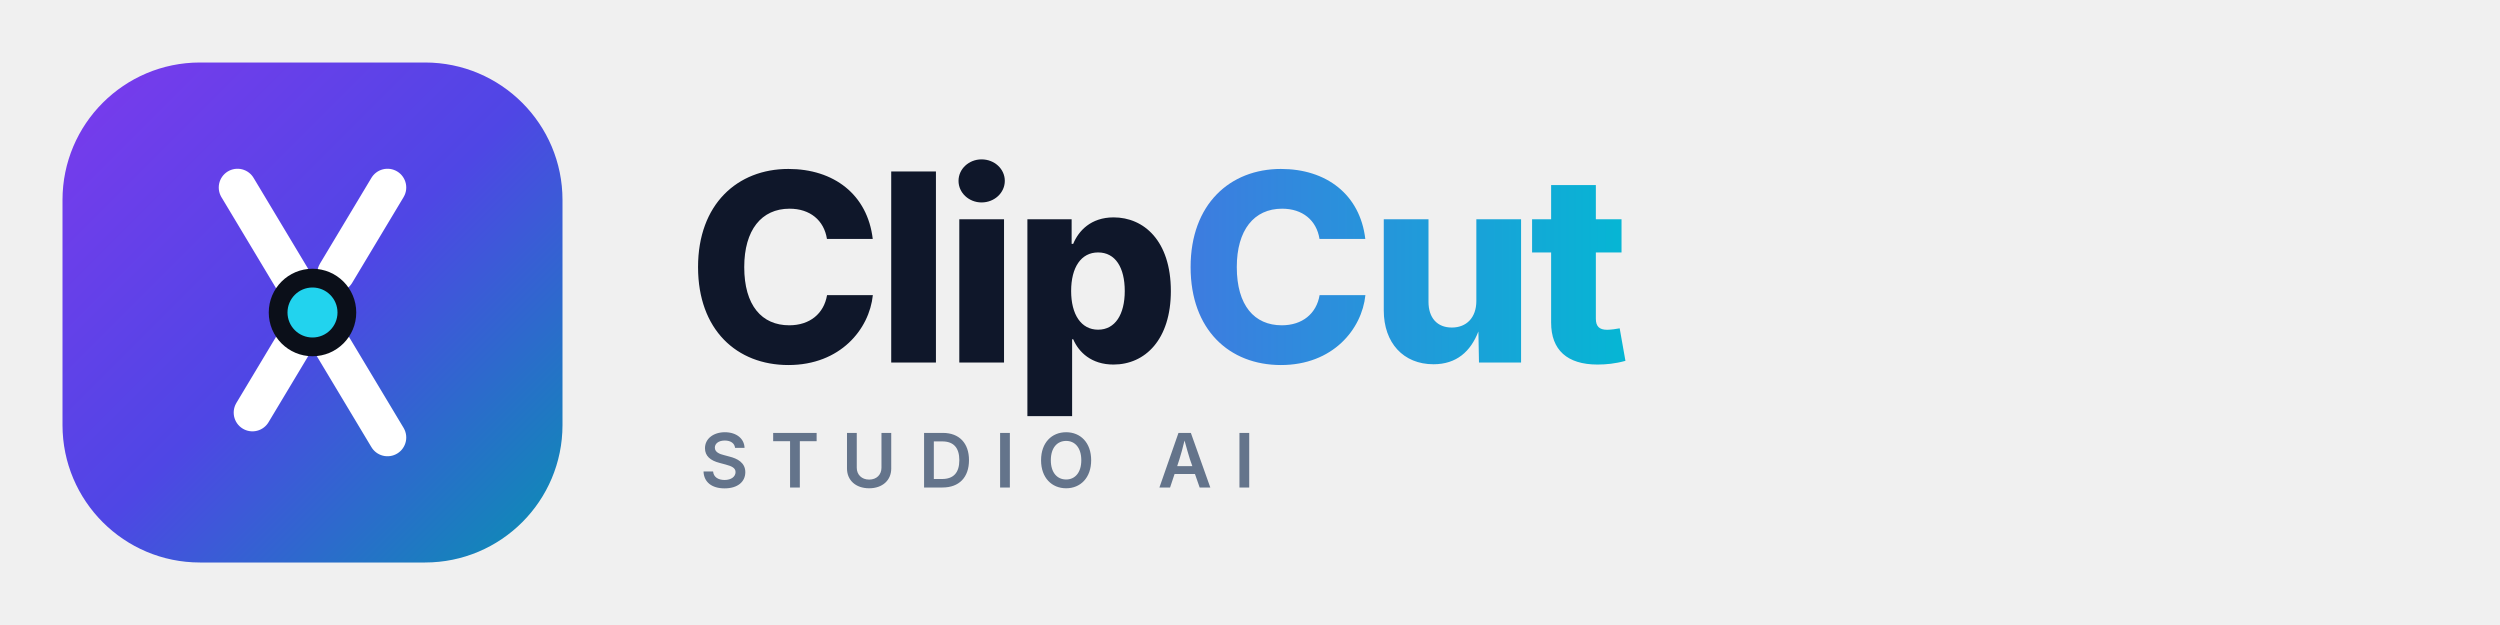
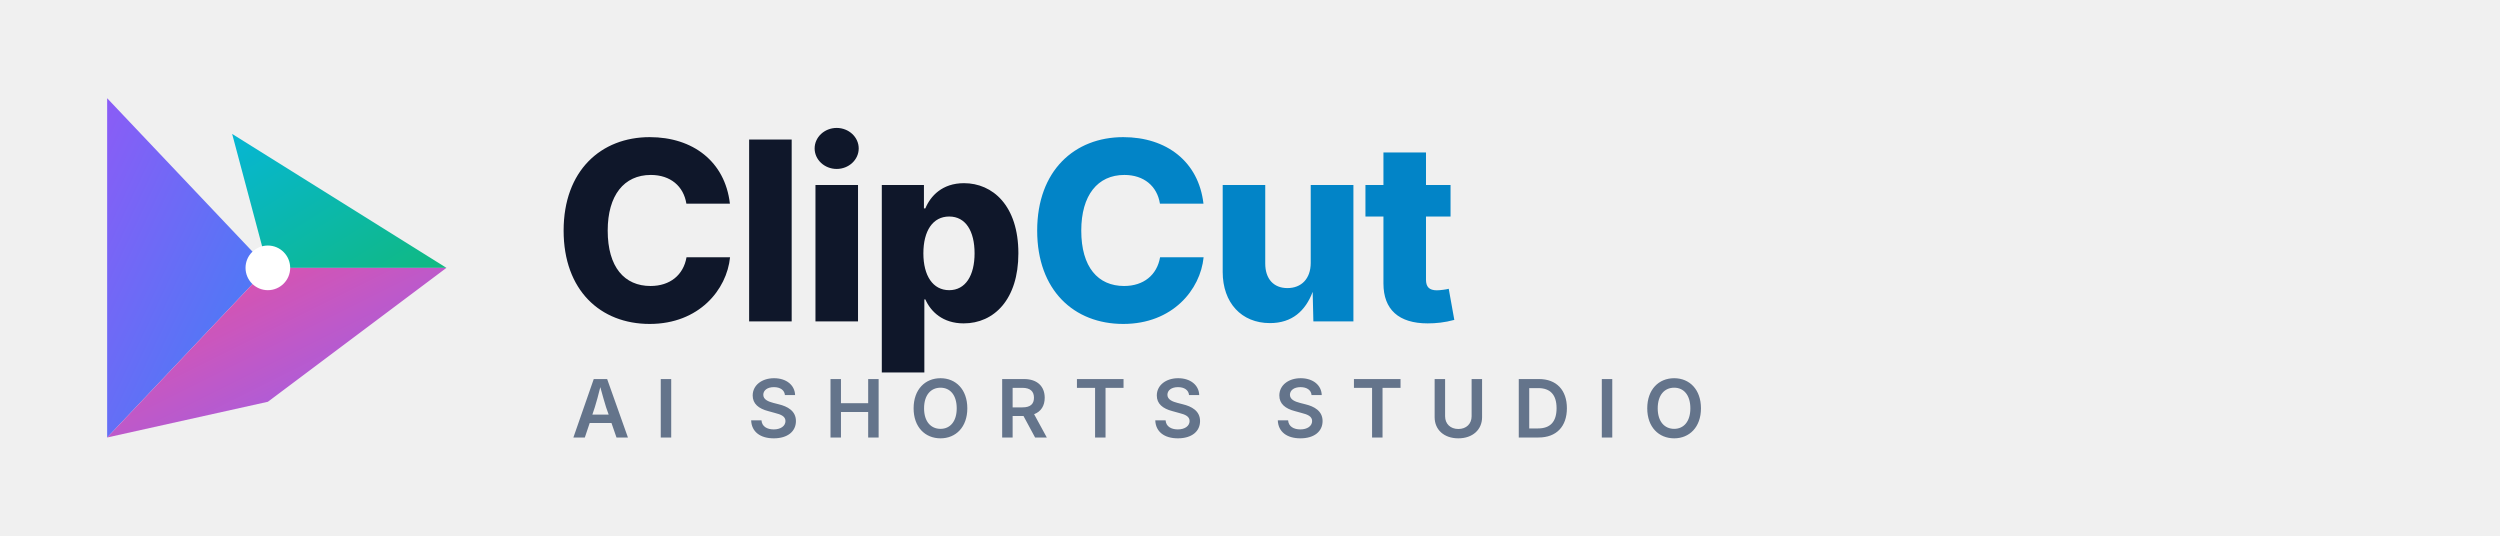
- <svg xmlns="http://www.w3.org/2000/svg" width="400" height="100" viewBox="0 0 400 100" fill="none">
+ <svg xmlns="http://www.w3.org/2000/svg" width="280" height="60" viewBox="0 0 280 60" fill="none">
  <defs>
-     <linearGradient id="clipcut-grad-light" x1="0" y1="0" x2="1" y2="1">
-       <stop offset="0%" stop-color="#7C3AED" />
-       <stop offset="50%" stop-color="#4F46E5" />
-       <stop offset="100%" stop-color="#0891B2" />
+     <linearGradient id="cc-p1l" x1="0%" y1="0%" x2="100%" y2="100%">
+       <stop offset="0%" stop-color="#8B5CF6" />
+       <stop offset="100%" stop-color="#3B82F6" />
    </linearGradient>
-     <linearGradient id="accent-grad-light" x1="0" y1="0" x2="1" y2="0">
-       <stop offset="0%" stop-color="#7C3AED" />
-       <stop offset="100%" stop-color="#06B6D4" />
+     <linearGradient id="cc-p2l" x1="0%" y1="0%" x2="100%" y2="100%">
+       <stop offset="0%" stop-color="#06B6D4" />
+       <stop offset="100%" stop-color="#10B981" />
+     </linearGradient>
+     <linearGradient id="cc-p3l" x1="0%" y1="0%" x2="100%" y2="100%">
+       <stop offset="0%" stop-color="#EC4899" />
+       <stop offset="100%" stop-color="#8B5CF6" />
    </linearGradient>
  </defs>
-   <rect x="10" y="10" width="80" height="80" rx="22" fill="url(#clipcut-grad-light)" />
-   <path d="M38 30L62 70" stroke="#FFFFFF" stroke-width="6" stroke-linecap="round" />
-   <path d="M62 30L38 70" stroke="#FFFFFF" stroke-width="6" stroke-linecap="round" stroke-dasharray="16 10" />
-   <circle cx="50" cy="50" r="7" fill="#0B0F19" />
-   <circle cx="50" cy="50" r="4" fill="#22D3EE" />
-   <text x="110" y="58" font-family="'Geist', 'Inter', 'Segoe UI', system-ui, sans-serif" font-weight="800" font-size="42" fill="#0F172A" letter-spacing="-1">Clip<tspan fill="url(#accent-grad-light)">Cut</tspan>
+   <g transform="translate(8, 7)">
+     <path d="M4 4 L22 23 L4 42 Z" fill="url(#cc-p1l)" />
+     <path d="M22 23 L42 23 L18 8 Z" fill="url(#cc-p2l)" />
+     <path d="M22 23 L42 23 L22 38 L4 42 Z" fill="url(#cc-p3l)" opacity="0.95" />
+     <circle cx="22" cy="23" r="2.5" fill="#FFFFFF" />
+   </g>
+   <text x="62" y="36" font-family="'Geist', 'Inter', system-ui, -apple-system, sans-serif" font-size="28" font-weight="800" fill="#0F172A" letter-spacing="-0.5">Clip<tspan fill="#0284C7">Cut</tspan>
  </text>
-   <text x="112" y="78" font-family="'Geist', 'Inter', 'Segoe UI', system-ui, sans-serif" font-weight="600" font-size="12" fill="#64748B" letter-spacing="3.5">STUDIO AI</text>
+   <text x="64" y="49" font-family="'Geist', 'Inter', system-ui, -apple-system, sans-serif" font-size="9" font-weight="600" fill="#64748B" letter-spacing="2.8">AI SHORTS STUDIO</text>
</svg>
